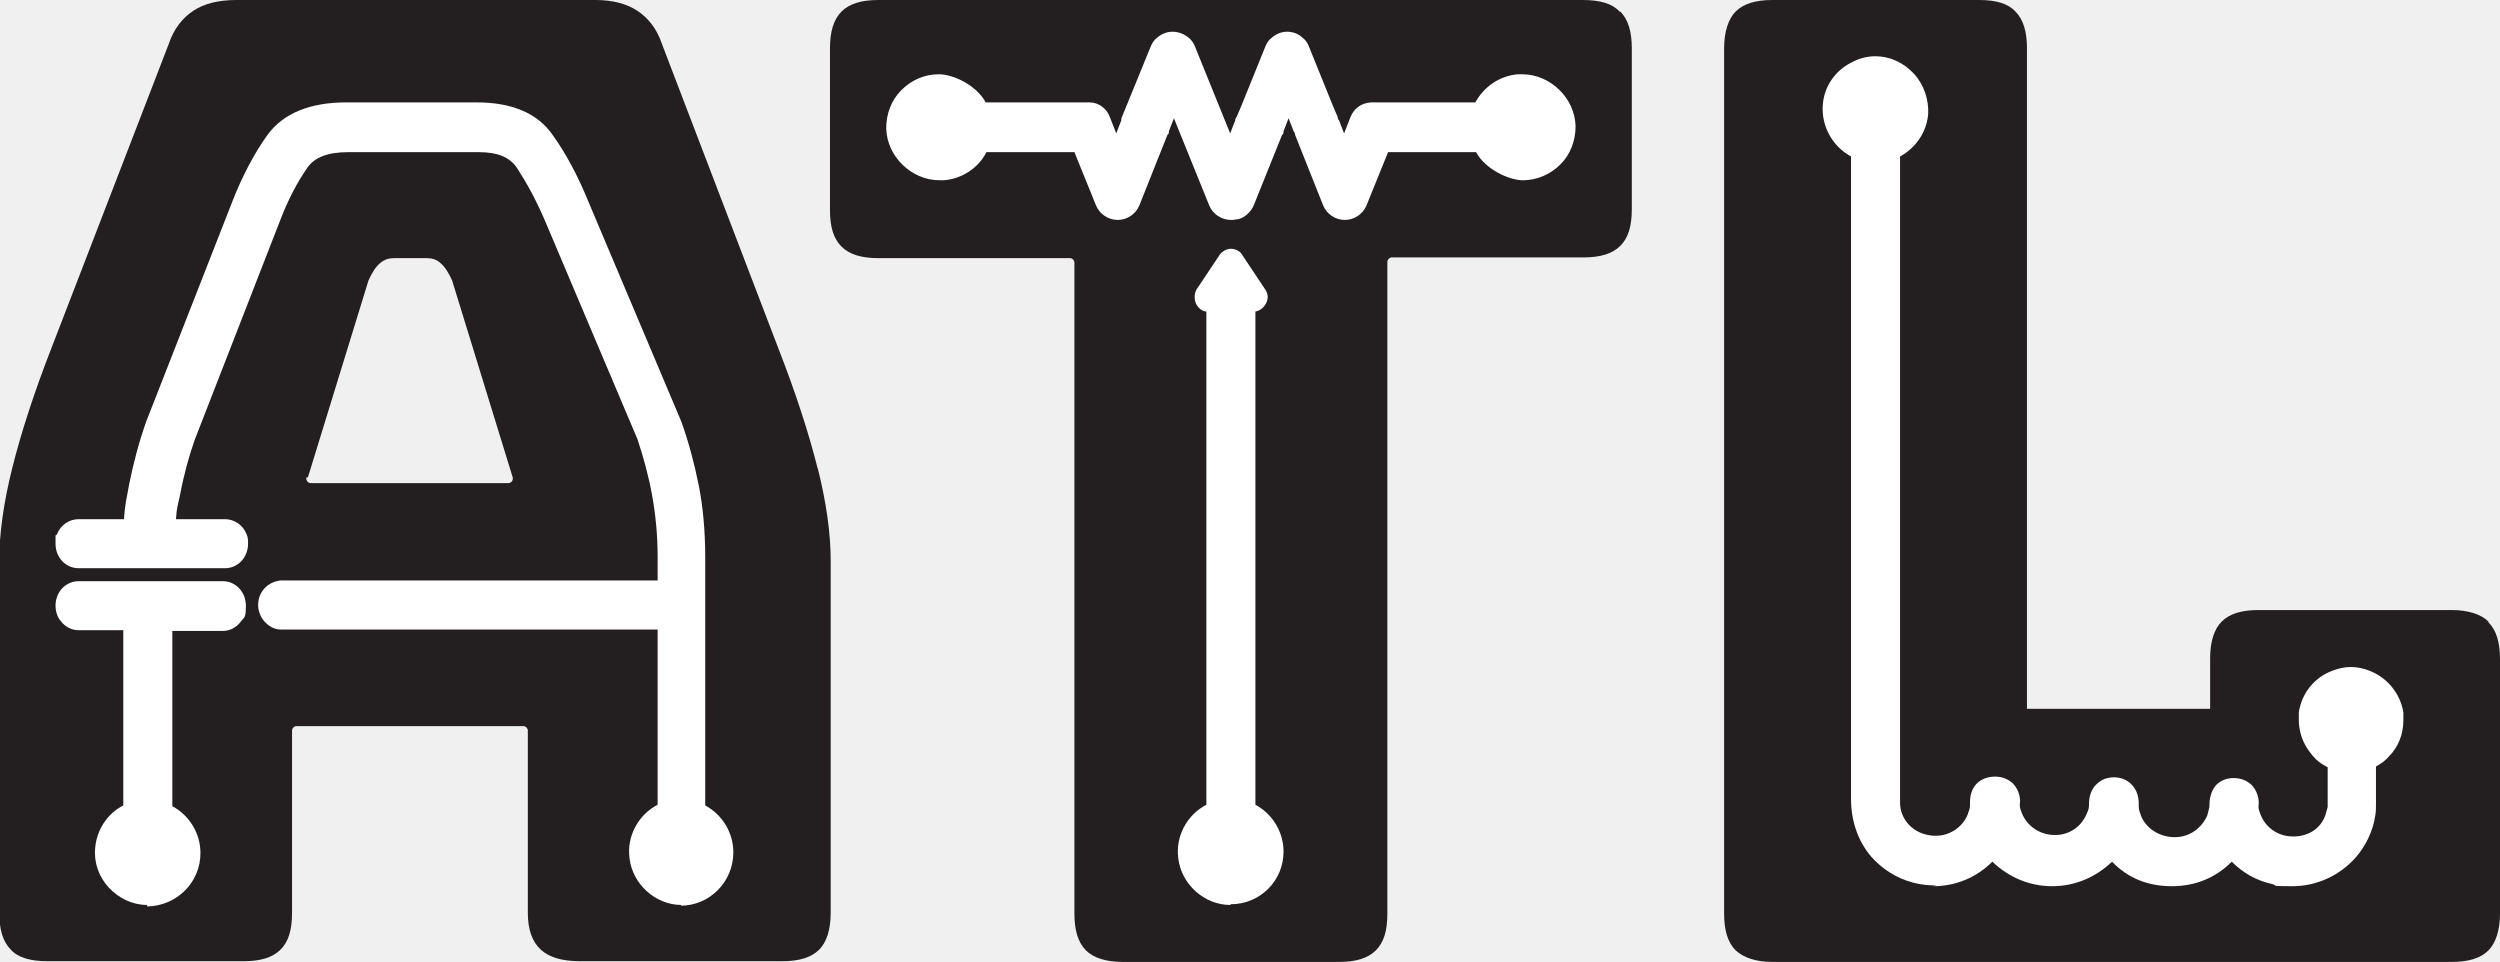
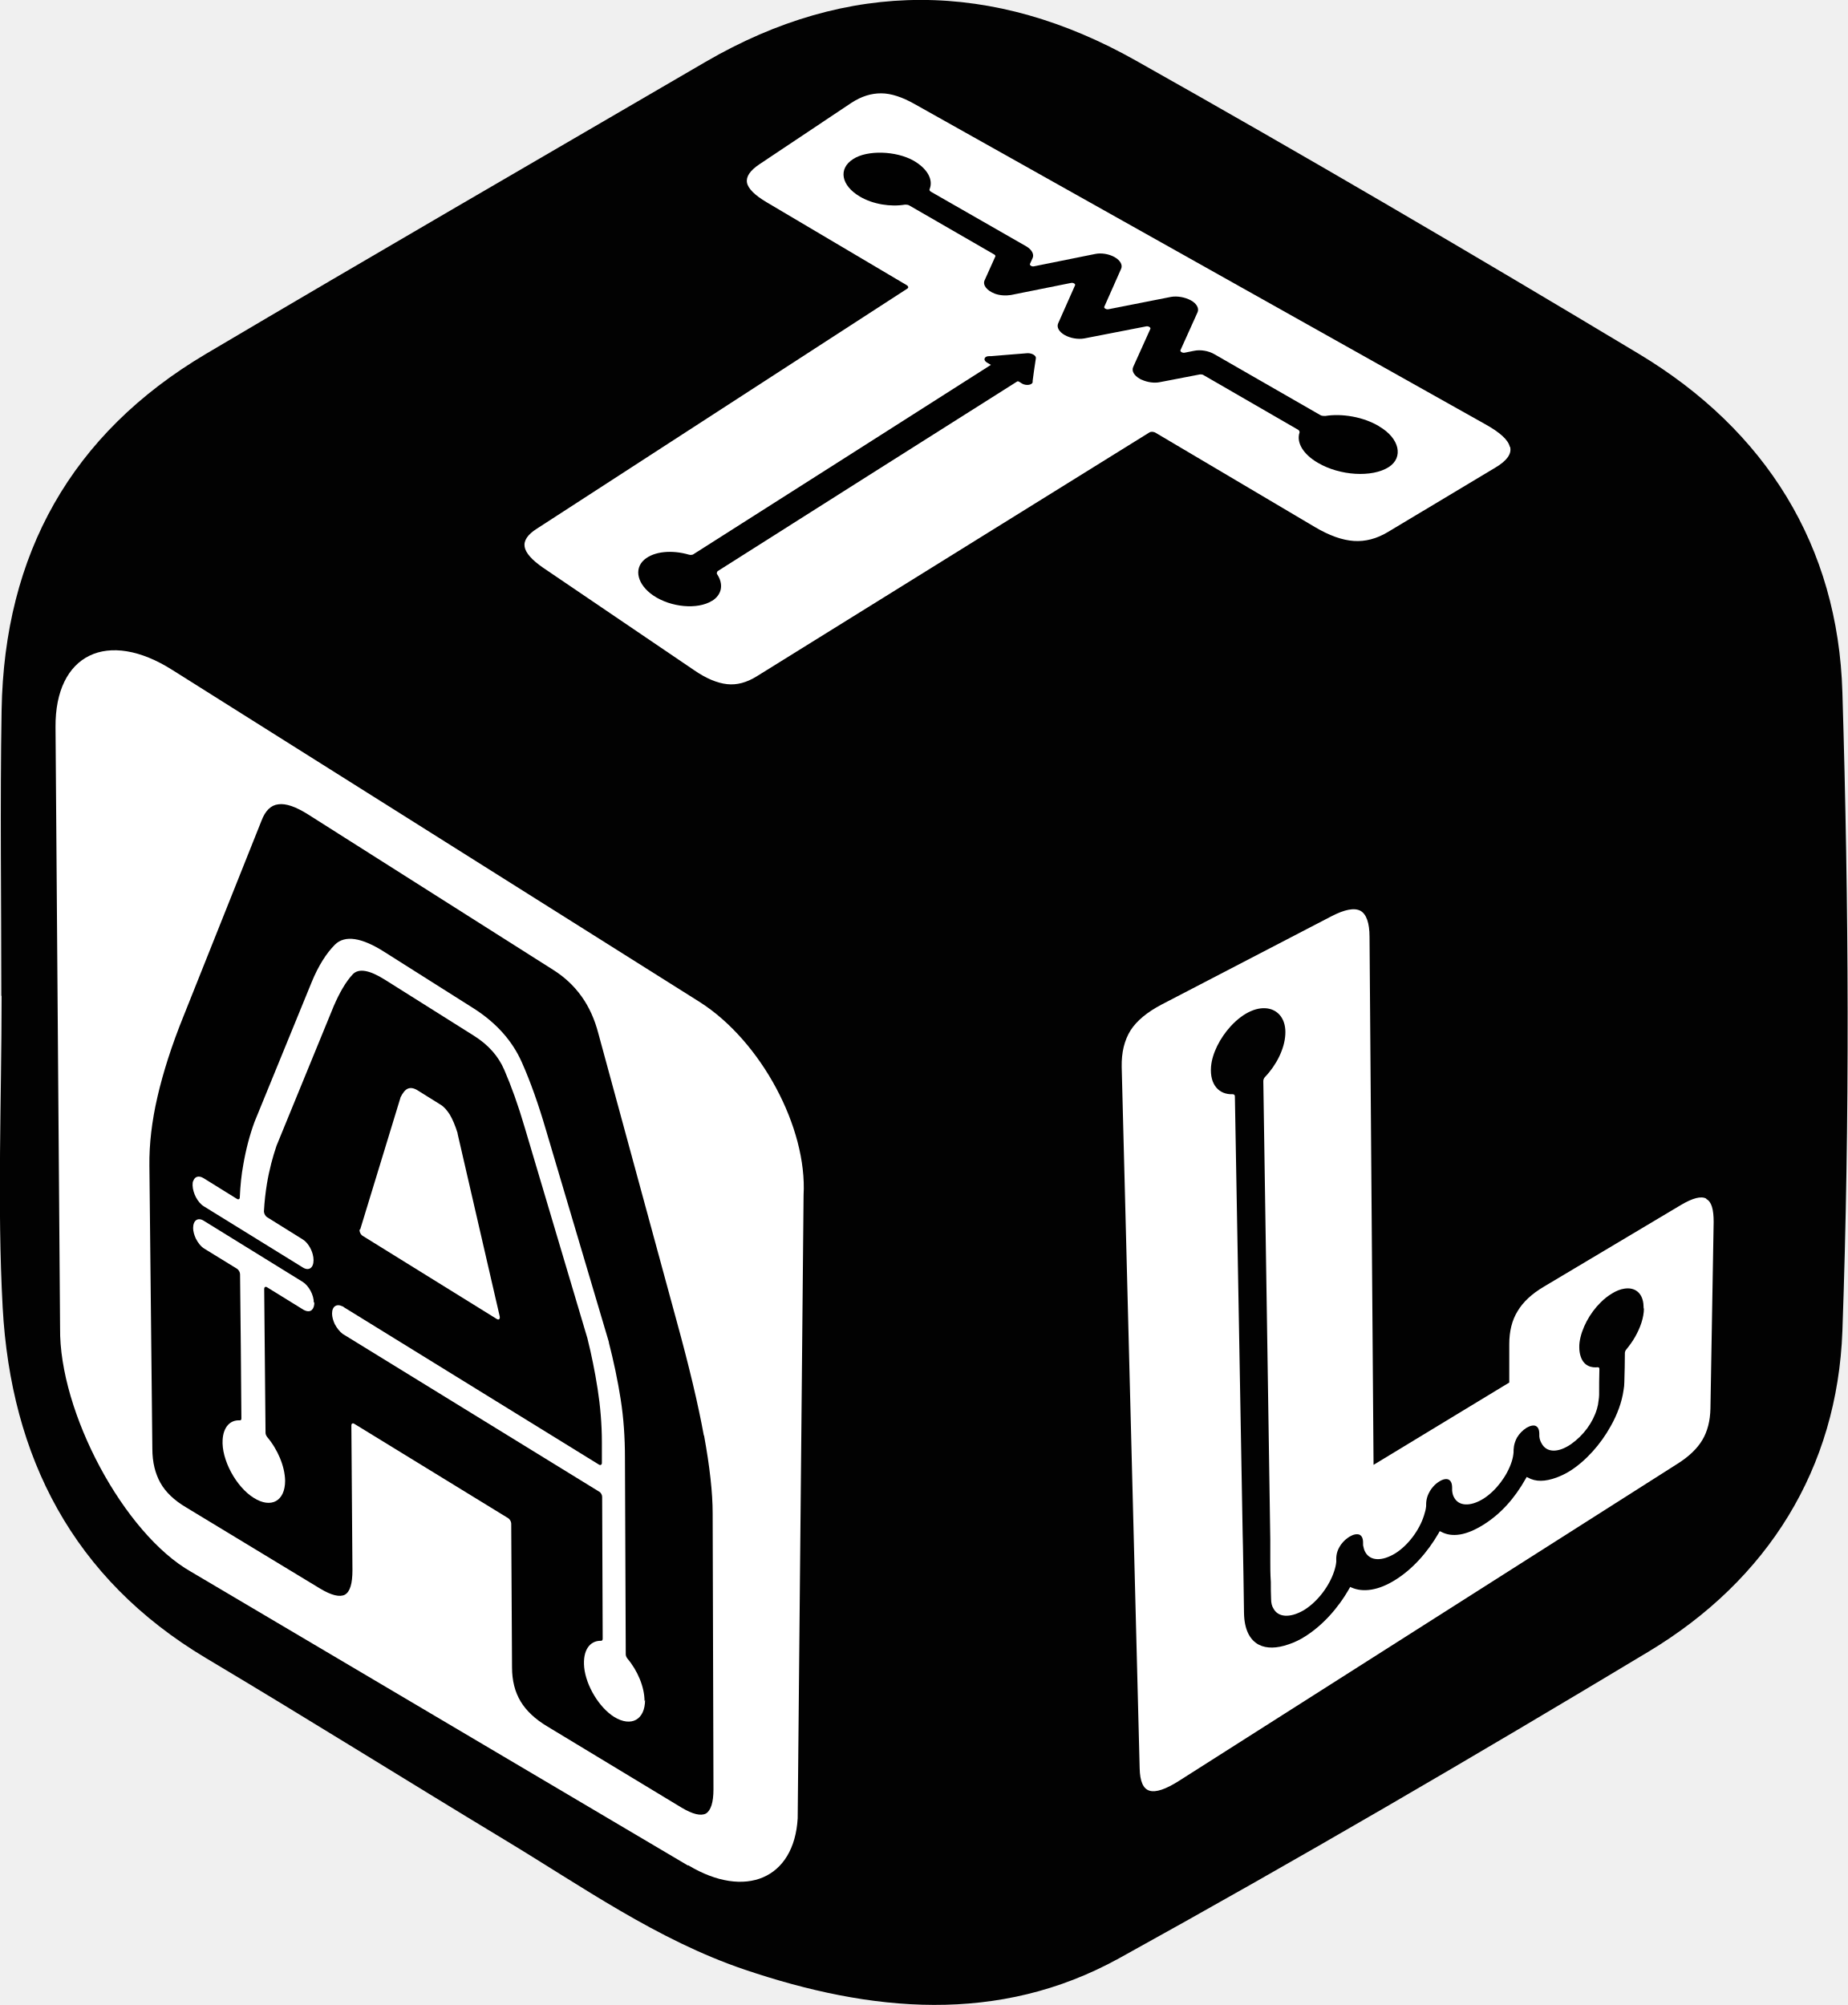
- <svg xmlns="http://www.w3.org/2000/svg" id="a" data-name="Layer 1" viewBox="0 0 346.7 133.3">
+ <svg xmlns="http://www.w3.org/2000/svg" id="b" data-name="Layer 1" viewBox="0 0 688.9 747.6">
  <defs>
    <style>
-       .b {
-         fill: #fff;
+       .c {
+         fill: #020202;
      }

-       .b, .c {
+       .c, .d, .e {
        stroke-width: 0px;
      }

-       .c {
-         fill: #231f20;
+       .d {
+         fill: #010101;
+       }
+ 
+       .e {
+         fill: #fff;
      }
    </style>
  </defs>
-   <path class="c" d="m113.4,65c-1.2-4.8-3-10.4-5.5-16.8L91.8,6.1c-.7-2.1-1.9-3.6-3.4-4.6s-3.5-1.5-5.8-1.5h-49.8c-2.5,0-4.5.5-6,1.5-1.5,1-2.7,2.5-3.4,4.6L7.2,48.1c-2.5,6.4-4.3,12-5.5,16.8s-1.8,9.1-1.8,12.8v48.9c0,2.3.5,4,1.6,5.1,1,1.1,2.7,1.6,5.1,1.6h27.2c2.3,0,4-.5,5.1-1.6s1.6-2.7,1.6-5.1v-25.3c0-.3.3-.6.6-.6h31.5c.3,0,.6.3.6.6v25.3c0,2.3.6,4,1.8,5.1,1.2,1.1,3,1.6,5.5,1.6h28c2.3,0,4-.5,5.1-1.6,1-1,1.6-2.7,1.6-5.1v-48.9c0-3.7-.6-8-1.8-12.8Zm-70.7,1.2l8.4-27.3s0,0,0,0c.5-1.1,1-1.9,1.6-2.4.6-.5,1.2-.7,1.9-.7h4.6c.7,0,1.4.2,1.9.7.6.5,1.1,1.3,1.6,2.4s0,0,0,0l8.4,27.3c.1.4-.2.8-.6.8h-27.4c-.4,0-.7-.4-.6-.8Z" />
-   <path class="c" d="m224.6,1.6C223.6.5,221.9,0,219.5,0h-97.7c-2.3,0-4,.5-5.1,1.6s-1.6,2.8-1.6,5.1v22.4c0,2.4.5,4,1.6,5.1s2.8,1.6,5.1,1.6h26.6c.3,0,.6.3.6.6v90.3c0,2.3.5,4,1.6,5.1,1,1,2.7,1.6,5.1,1.6h30c2.3,0,4-.5,5.1-1.6s1.6-2.7,1.6-5.1V36.3c0-.3.3-.6.6-.6h26.6c2.3,0,4-.5,5.1-1.6s1.6-2.7,1.6-5.1V6.7c0-2.3-.5-4-1.6-5.1Zm-13.6,22.4c-2.5,0-4.7-1.5-5.7-3.6-.1-.2-.3-.4-.5-.4h-12.7c-.2,0-.5.2-.6.4l-1.2,3-1.9,4.6c-.3.8-1.2,1.4-2.1,1.4s-1.7-.6-2.1-1.4l-3.2-8-.7-1.8c0-.1-.1-.3-.1-.5l-1-2.6-.3-.8s0,0,0,0c0-.1-.1-.2-.3-.2s-.2,0-.3.2c0,0,0,0,0,0l-.3.8-1.1,2.6c0,.1,0,.3-.1.5l-.7,1.8-2.9,7.3-.3.7c-.3.7-.8,1.3-1.6,1.4-1.1.3-2.2-.3-2.7-1.3l-.4-.9-2.9-7.1-.7-1.8-1.2-3.1-.3-.8c0-.1-.2-.2-.3-.2s-.2,0-.2.2h0c0,0-.3.9-.3.9l-1.1,2.6c0,.1,0,.3-.1.5l-.7,1.8-3.2,8c-.4.8-1.2,1.4-2.1,1.4s-1.7-.6-2.1-1.4l-1.9-4.8-1.2-2.9c0-.2-.3-.4-.6-.4h-12.7c-.2,0-.4.1-.5.4-1,2-2.9,3.4-5.2,3.5-3.6.3-6.8-2.6-6.8-6.2,0-3.6,2.8-6.5,6.3-6.5s4.7,1.5,5.7,3.6c.1.2.3.4.5.4h14.7c.8,0,1.6.6,1.9,1.4l1.4,3.4.2.5s0,0,0,0c0,.1.2.2.3.2s.2,0,.3-.2c0,0,0,0,0,0l.2-.5,1.2-3c0-.1,0-.3.1-.4l.6-1.4,3.4-8.4c.1-.3.3-.6.6-.8.4-.4.9-.6,1.5-.6s1.1.2,1.5.6c.2.2.5.5.6.8l3.4,8.4.6,1.4,1.3,3.2c.2.5.9.5,1.1,0l1.1-2.8c0-.2,0-.3.1-.5l.6-1.4,3.4-8.4c.1-.3.3-.6.6-.8.4-.4.9-.6,1.5-.6s1.1.2,1.5.6c.3.2.5.5.6.8l3.4,8.4.6,1.4c0,.2.1.3.1.5l1.2,3,.2.5s0,0,0,0c0,.1.2.2.3.2s.2,0,.3-.2c0,0,0,0,0,0l.2-.5,1.4-3.4c.3-.8,1.1-1.3,1.9-1.4h14.7c.2,0,.4-.1.5-.4,1-2,2.9-3.4,5.2-3.6,3.6-.3,6.8,2.6,6.9,6.2,0,3.5-2.8,6.4-6.4,6.4Z" />
+   <path class="c" d="m.5,371.3c0-35.5-.5-71.1.1-106.6,1-58,25.9-102.9,76.1-132.7,61.9-36.6,124.2-72.7,186.3-108.9,53.4-31.1,107.5-30.4,160.5-.5,63.1,35.5,125.5,72.1,187.6,109.4,47.2,28.4,74.2,71.5,75.8,126.2,2.4,79.3,2.8,158.8,0,238.1-1.9,51.2-27.7,92.7-72.2,119.5-65.2,39.2-130.9,77.6-197.5,114.4-45,24.8-92.6,20.1-139.6,4.2-32.7-11.1-60.6-31-89.8-48.6-37.1-22.4-73.8-45.4-111.1-67.6C27.2,588.6,4.1,543.3,1,487.6c-2.1-38.7-.4-77.5-.4-116.3,0,0-.1,0-.2,0Z" />
+   <path class="e" d="m256.5,695.6l-185.2-109.5c-25.1-14.2-49.3-59.6-48.9-90.9l-1.7-224.1c-.2-27.2,19.4-36.7,43.7-21.2l196.6,123.8c22.8,14.6,40,46.8,38.6,71.9l-2.2,232.4c-1.3,22.5-19.5,30.3-40.8,17.5Z" />
  <g>
-     <path class="b" d="m170.7,30.5c-1.3,0-2.5-.8-3-2l-4.9-12.1-.7,1.8c0,.2,0,.4-.2.5l-3.9,9.8c-.5,1.2-1.7,2-3,2s-2.5-.8-3-2l-3-7.4h-12.2c-1.1,2.2-3.4,3.7-5.9,3.9-.2,0-.4,0-.6,0-3.9,0-7.3-3.3-7.4-7.2,0-2,.7-3.9,2.1-5.3,1.4-1.4,3.2-2.2,5.2-2.2s5.2,1.5,6.5,3.9h14.4c1.3,0,2.4.9,2.8,2l.9,2.3.7-1.8c0-.2,0-.3.1-.5l4-9.8c.2-.5.5-.9.9-1.2.6-.5,1.3-.8,2.1-.8s1.6.3,2.2.8c.4.3.7.7.9,1.2l4.9,12.1.7-1.8c0-.2.1-.4.2-.5l.6-1.4,3.4-8.4c.2-.5.5-.9.9-1.2.6-.5,1.3-.8,2.1-.8s1.6.3,2.1.8c.4.3.7.7.9,1.2l3.4,8.4.6,1.4c0,.2.1.4.2.5l.7,1.8.9-2.3c.5-1.2,1.5-1.9,2.8-2h14.5c1.2-2.2,3.4-3.7,5.9-3.9.2,0,.4,0,.6,0,3.9,0,7.3,3.3,7.4,7.2,0,2-.7,3.9-2.1,5.3-1.4,1.4-3.3,2.2-5.2,2.2s-5.2-1.5-6.5-3.9h-12.2l-3,7.4c-.5,1.2-1.7,2-3,2s-2.5-.8-3-2l-3.9-9.8c0-.2-.1-.4-.2-.5l-.7-1.8-.7,1.8c0,.2,0,.4-.2.5l-3.9,9.7c-.4,1-1.3,1.8-2.2,2-.3,0-.5.1-.8.1Z" />
-     <path class="b" d="m217.4,17.5c0,3.5-2.8,6.4-6.4,6.4s-4.7-1.5-5.7-3.6c-.1-.2-.3-.4-.5-.4h-12.7c-.2,0-.5.2-.6.4l-1.2,3-1.9,4.6c-.3.8-1.2,1.4-2.1,1.4s-1.7-.6-2.1-1.4l-3.2-8-.7-1.8c0-.1-.1-.3-.1-.5l-1-2.6-.3-.8s0,0,0,0c0-.1-.1-.2-.3-.2s-.2,0-.3.2c0,0,0,0,0,0l-.3.8-1.1,2.6c0,.1,0,.3-.1.5l-.7,1.8-2.9,7.3-.3.7c-.3.7-.8,1.3-1.6,1.4-1.1.3-2.2-.3-2.7-1.3l-.4-.9-2.9-7.1-.7-1.8-1.2-3.1-.3-.8c0-.1-.2-.2-.3-.2s-.2,0-.2.2c0,0,0,0,0,0l-.3.8-1.1,2.6c0,.1,0,.3-.1.5l-.7,1.8-3.2,8c-.4.8-1.2,1.4-2.1,1.4s-1.7-.6-2.1-1.4l-1.9-4.8-1.2-2.9c0-.2-.3-.4-.6-.4h-12.7c-.2,0-.4.1-.5.4-1,2-2.9,3.4-5.2,3.5-3.6.3-6.8-2.6-6.8-6.2,0-3.6,2.8-6.5,6.3-6.5s4.7,1.5,5.7,3.6c.1.2.3.4.5.4h14.7c.8,0,1.6.6,1.9,1.4l1.4,3.4.2.5s0,0,0,0c0,.1.2.2.3.2s.2,0,.3-.2c0,0,0,0,0,0l.2-.5,1.2-3c0-.1,0-.3.1-.4l.6-1.4,3.4-8.4c.1-.3.3-.6.6-.8.4-.4.9-.6,1.5-.6s1.1.2,1.5.6c.2.2.5.5.6.8l3.4,8.4.6,1.4,1.3,3.2c.2.5.9.5,1.1,0l1.1-2.8c0-.2,0-.3.1-.5l.6-1.4,3.4-8.4c.1-.3.3-.6.6-.8.4-.4.9-.6,1.5-.6s1.1.2,1.5.6c.3.2.5.5.6.8l3.4,8.4.6,1.4c0,.2.1.3.1.5l1.2,3,.2.5s0,0,0,0c0,.1.2.2.3.2s.2,0,.3-.2c0,0,0,0,0,0l.2-.5,1.4-3.4c.3-.8,1.1-1.3,1.9-1.4h14.7c.2,0,.4-.1.5-.4,1-2,2.9-3.4,5.2-3.6,3.6-.3,6.8,2.6,6.9,6.2Z" />
+     <path class="d" d="m262.4,535.2c-2.1-11.5-5.4-25.4-9.9-41.8l-29.4-108c-1.4-5.4-3.5-10-6.3-13.9-2.8-3.9-6.3-7.2-10.6-9.9l-91.3-57.9c-4.6-2.9-8.3-4.2-11.1-3.8-2.8.3-4.9,2.4-6.3,6.1l-29,72.7c-4.5,11.1-7.7,21.2-9.8,30.3-2.1,9.1-3.1,17.6-3,25.7l1.1,105.5c0,5.1,1.1,9.3,3,12.7,1.9,3.4,5.1,6.5,9.5,9.1l50,30.3c4.3,2.6,7.4,3.3,9.3,2.3,1.9-1.1,2.8-4.1,2.8-9.1l-.4-54c0-.7.5-1,1.1-.6l57.4,35.2c.6.4,1.1,1.3,1.1,2l.3,53.6c0,5,1.1,9.2,3.2,12.7,2.1,3.5,5.4,6.6,9.9,9.3l50.1,30.3c4.2,2.5,7.2,3.2,9.1,2.2,1.8-1.1,2.8-4.1,2.8-9l-.3-102.9c0-7.8-1.1-17.5-3.2-29Zm-128.1-76.8l15-49.1c0,0,0-.1,0-.1.9-1.8,1.8-2.9,2.8-3.3,1-.4,2.2-.2,3.5.6l8.5,5.3c1.4.8,2.5,2.1,3.6,3.8,1,1.7,2,4,2.9,6.9,0,0,0,.1,0,.2l15.7,68.1c.2,1-.3,1.5-1.1,1l-50-31c-.8-.5-1.3-1.7-1.1-2.4Z" />
+     <path class="e" d="m117.2,485.6c0,1.3-.3,2.2-.9,2.8-.7.7-1.8.7-3.1,0l-13.6-8.4c-.6-.4-1.1-.1-1.1.6l.5,53.7c0,.5.3,1.1.6,1.5,3.9,4.6,6.6,10.9,6.7,16.3,0,7.6-5.2,10.5-11.7,6.4-6.6-4.1-12.1-14.3-11.6-21.7.3-4.7,2.8-7.4,6.4-7.2.4,0,.6-.2.6-.7,0-6.2-.4-46.1-.5-53.8,0-.7-.5-1.6-1.1-2l-12.2-7.5c-1.3-.8-2.4-2.2-3.2-3.8-.6-1.3-1-2.7-1-3.9,0-2.9,1.8-4.1,4-2.7l36.9,22.8c2.2,1.4,4.1,4.8,4.1,7.7Z" />
+     <path class="e" d="m240.5,633.8c0,7.4-5.1,10.3-11.5,6.4-5.6-3.5-10.5-11.6-11.2-18.5-.6-6.4,2.1-10,6.3-9.9.4,0,.6-.3.6-.8l-.2-52.9c0-.7-.5-1.6-1.1-1.9l-95.1-58.5c-.2-.1-.3-.2-.5-.3-1.2-.9-2.2-2.2-3-3.7-.6-1.3-1-2.7-1-3.9,0-2.7,1.7-3.8,3.9-2.7.2,0,.3.2.5.3s.2.1.3.2h0s94.8,58.5,94.8,58.5c.6.4,1.1,0,1.1-.6v-7.7c0-6.8-.6-13.6-1.6-20-1-6.4-2.3-12.8-3.8-18.8l-23.4-78.7c-2.4-8.2-5-15.4-7.6-21.4-2.2-5.1-5.9-9.3-11.3-12.7l-33.2-20.9c-5.9-3.7-9.8-4.3-12-2-2.6,2.8-4.9,6.8-7.1,11.9l-21.3,52c-1.4,4.1-2.7,8.9-3.6,14.3-.5,3.1-.9,6.5-1.1,10.2,0,.7.5,1.7,1.1,2.1l13.3,8.3c1.7,1,3.2,3.3,3.8,5.6.2.7.3,1.5.3,2.2,0,2.9-1.8,4.1-4,2.7l-36.9-22.8c-2.3-1.4-4.1-4.9-4.2-7.8,0-.7,0-1.3.3-1.8.6-1.5,2-2,3.8-.9l12.4,7.7c.6.4,1.1.1,1.1-.5.2-4.4.6-8.5,1.3-12.2,1-5.8,2.4-11.1,4.2-16l21.3-52.1c2.5-6.1,5.5-10.8,8.7-14,3.7-3.6,9.9-2.7,18.5,2.8l33.2,21c8.3,5.3,14.4,12,18,20.2,3.2,7.2,6.2,15.7,9,25.3l23.4,78.9c0,0,0,.1,0,.2,1.8,7,3.3,14.1,4.4,21.1,1.1,7,1.6,14.3,1.6,21.8l.3,73.4c0,.5.3,1.1.6,1.5,3.8,4.5,6.4,10.6,6.4,15.9Z" />
  </g>
-   <path class="b" d="m170.6,125.5c-3.6,0-6.8-2.9-7.2-6.5-.4-3,1.2-6,3.9-7.4V43.2c-.6,0-1.1-.5-1.4-1-.3-.6-.3-1.4,0-2l.2-.3,3-4.5c.3-.5,1-.9,1.6-.9s1.3.3,1.6.9l3,4.5.2.3c.4.6.4,1.4,0,2-.3.5-.8.9-1.4,1v68.4c2.4,1.3,3.9,3.8,3.9,6.5,0,4.1-3.3,7.3-7.3,7.3h0Z" />
-   <path class="b" d="m177,118.1c0,3.5-2.9,6.4-6.4,6.3-3.1,0-5.9-2.5-6.2-5.6-.3-2.8,1.2-5.4,3.5-6.5.2-.1.3-.3.3-.5,0-23.5,0-46,0-69.5,0,0,0,0,0-.1,0,0,0,0,0,0,0,0,0,0-.1,0-.2,0-.4,0-.6,0-.3,0-.7-.2-.8-.5-.2-.3-.2-.6,0-1l.2-.3,1.3-2,1.7-2.5c.4-.6,1.2-.6,1.5,0l1.7,2.5,1.3,2,.2.3c.4.6,0,1.4-.8,1.4h-.6s0,0,0,0c0,0,0,0,0,.1,0,23.5,0,46,0,69.5,0,.1,0,.4.3.5,2.1,1,3.6,3.2,3.6,5.7Z" />
-   <path class="b" d="m20.4,125.5c-2,0-3.9-.9-5.3-2.4-1.4-1.5-2.1-3.5-1.9-5.5.2-2.5,1.7-4.8,3.9-5.9v-24.3h-6.2c-1,0-1.9-.5-2.5-1.3-.5-.6-.7-1.4-.7-2.1,0-1.9,1.4-3.4,3.2-3.4h20c1.8,0,3.2,1.5,3.2,3.4s-.3,1.6-.7,2.2c-.6.8-1.5,1.3-2.5,1.3h-7v24.3c2.4,1.3,3.9,3.8,3.9,6.5,0,4.1-3.3,7.3-7.3,7.4,0,0-.1,0-.1,0Z" />
-   <path class="b" d="m33.2,83.8c0,.6-.2,1.1-.5,1.5-.4.5-1,.9-1.7.9h-7.4c-.3,0-.6.3-.6.6v25c0,.2.1.4.3.5,2.1,1,3.6,3.2,3.6,5.7s-2.9,6.4-6.4,6.3-6.5-3.3-6.2-6.8,1.6-4.3,3.6-5.2.3-.3.3-.5c0-2.9,0-21.4,0-25s-.3-.6-.6-.6h-6.6c-.7,0-1.3-.3-1.7-.9-.3-.4-.5-1-.5-1.5,0-1.3,1-2.4,2.2-2.4h20c1.2,0,2.2,1.1,2.2,2.4Z" />
-   <path class="b" d="m94.5,125.5c-3.6,0-6.8-2.9-7.2-6.5-.4-3,1.2-6,3.9-7.4v-24.3h-51.9c-.1,0-.2,0-.4,0-.9,0-1.7-.5-2.3-1.2-.5-.6-.8-1.4-.8-2.2,0-1.8,1.3-3.2,3.1-3.4.1,0,.2,0,.4,0h51.9v-3.2c0-3.2-.3-6.1-.8-8.8-.5-2.7-1.2-5.2-2-7.6l-12.7-30c-1.3-3.1-2.7-5.6-4-7.6-1-1.5-2.7-2.2-5.3-2.2h-18.1c-2.8,0-4.7.7-5.7,2.2-1.4,2-2.7,4.5-3.8,7.4l-11.8,30.3c-.8,2.3-1.5,4.8-2,7.5-.3,1.4-.5,1.9-.6,3.5h6.8c1.3,0,2.5.8,3,2.1.2.4.2.9.2,1.3,0,1.9-1.4,3.4-3.2,3.4H10.9c-1.8,0-3.2-1.5-3.2-3.4s0-.9.2-1.3c.5-1.3,1.7-2.1,3-2.1h6.3c.1-2,.4-3,.7-4.8.6-3,1.4-6,2.4-8.8l11.9-30.4c1.4-3.6,3.1-6.8,4.9-9.3,2.2-3,5.9-4.5,10.9-4.5h18.1c4.9,0,8.5,1.5,10.6,4.6,1.8,2.5,3.5,5.7,5,9.4,0,0,12.8,30.3,12.8,30.3,1,2.8,1.8,5.8,2.4,8.8.6,3,.9,6.4.9,10v34.4c2.4,1.3,3.9,3.8,3.9,6.5,0,4.1-3.3,7.4-7.3,7.4s0,0,0,0Z" />
-   <path class="b" d="m100.9,118.1c0,3.5-2.9,6.4-6.4,6.3s-5.9-2.5-6.2-5.6,1.2-5.4,3.5-6.5.3-.3.3-.5v-25c0-.3-.3-.6-.6-.6h-52.3c0,0-.2,0-.3,0-.7,0-1.2-.4-1.6-.9-.3-.4-.6-1-.6-1.5,0-1.2.9-2.3,2.2-2.4,0,0,.2,0,.3,0s0,0,.1,0h0s52.2,0,52.2,0c.3,0,.6-.3.6-.6v-3.6c0-3.2-.3-6.2-.8-9-.5-2.7-1.2-5.3-2.1-7.8l-12.7-30.1c-1.3-3.1-2.7-5.7-4.1-7.8-1.2-1.7-3.2-2.6-6.2-2.6h-18.1c-3.2,0-5.3.8-6.5,2.6-1.4,2.1-2.7,4.6-3.9,7.6l-11.8,30.3c-.8,2.3-1.5,4.9-2,7.7-.3,1.6-.5,2.3-.7,4.1s.3.7.6.7h7.2c.9,0,1.7.6,2,1.5,0,.3.2.6.2.9,0,1.3-1,2.4-2.2,2.4H11c-1.2,0-2.2-1.1-2.2-2.4s0-.6.2-.9c.3-.9,1.1-1.5,2-1.5h6.7c.3,0,.6-.2.6-.6.1-2.1.4-3.1.7-5,.6-3,1.4-5.9,2.4-8.7l11.9-30.4c1.4-3.6,3-6.6,4.8-9,2-2.7,5.4-4.1,10.1-4.1h18.1c4.6,0,7.9,1.4,9.8,4.2,1.7,2.4,3.4,5.5,4.9,9.2l12.8,30.2s0,0,0,0c1,2.8,1.8,5.7,2.4,8.7.6,3,.9,6.3.9,9.8v34.7c0,.2.1.4.3.5,2.1,1,3.6,3.2,3.6,5.7Z" />
  <g>
-     <path class="c" d="m345.1,86.2c-1-1-2.8-1.6-5.1-1.6h-26.8c-2.3,0-4,.5-5.1,1.6-1,1-1.6,2.7-1.6,5.1v7h-25.4V6.7c0-2.3-.5-4-1.6-5.1C278.5.5,276.8,0,274.5,0h-28.7c-2.3,0-4,.5-5.1,1.6-1,1-1.6,2.8-1.6,5.1v120c0,2.3.5,4,1.6,5.1,1.1,1,2.8,1.6,5.1,1.6h94.2c2.3,0,4-.5,5.1-1.6,1-1,1.6-2.8,1.6-5.1v-35.3c0-2.3-.5-4-1.6-5.1Z" />
-     <path class="b" d="m268.6,122.8c-1.1,0-2.2-.1-3.3-.4-2.3-.6-4.3-1.9-5.8-3.6-1.8-2.1-2.8-4.9-2.8-8V21.7c-2.6-1.4-4.2-4.3-3.9-7.3.2-2.4,1.7-4.6,3.9-5.7,1.1-.6,2.2-.9,3.4-.9,2,0,3.9.9,5.3,2.4,1.4,1.5,2.1,3.6,2,5.6-.2,2.5-1.7,4.7-3.9,5.9v82.5c0,1.3,0,2.7,0,4.1,0,1,0,2,0,3,0,.6.1,1.1.3,1.6.7,1.8,2.4,2.9,4.4,3h.3c1.9,0,3.7-1.2,4.4-3,.1-.4.3-.7.3-1.2,0-.6-.1-1.9.9-3,.7-.7,1.6-1,2.6-1,1,0,1.9.4,2.5,1,1,1.1,1,2.4.9,2.9h0c0,.5.2.9.3,1.2.8,1.9,2.6,3,4.6,3,2,0,3.7-1.2,4.4-3,.2-.4.3-.7.3-1.1,0,0,0,0,0,0,0-.6,0-1.9,1-2.9.7-.7,1.5-1,2.5-1,1,0,1.9.4,2.5,1.1,1,1.1.9,2.4.9,3h0c0,.5.2.8.3,1.2.7,1.8,2.6,3,4.7,3,2,0,3.7-1.2,4.5-3,.1-.4.2-.7.3-1.2h0c0-.6,0-1.9.9-3,.7-.7,1.5-1,2.5-1s1.9.4,2.5,1c1,1.1,1,2.4.9,2.9h0c0,.5.2.9.3,1.2.8,1.9,2.5,3,4.5,3s.2,0,.3,0c2-.1,3.6-1.2,4.2-3,.1-.4.2-.7.3-1.1,0-.3,0-.6,0-.9,0-1.5,0-3,0-4.6-.8-.4-1.5-.9-2-1.5-.5-.6-1.3-1.6-1.7-3-.2-.7-.3-1.4-.3-2s0-.7,0-1.1c.4-2.7,2.2-4.9,4.7-5.8.8-.3,1.6-.5,2.5-.5s1.9.2,2.8.6c2.4,1,4.1,3.2,4.5,5.7,0,.3,0,.7,0,1.1,0,1.9-.7,3.7-2,5-.5.6-1.1,1-1.8,1.4,0,1.7,0,3.4,0,5.2,0,.6,0,1.1-.1,1.6-.3,2.1-1.3,4.2-2.7,5.8-2.2,2.5-5.4,4-8.8,4s-1.9-.1-2.8-.3c-2.2-.5-4-1.5-5.6-3.1-2.2,2.2-5,3.4-8.3,3.4-3.3,0-6.1-1.1-8.3-3.4-2.3,2.2-5.2,3.4-8.3,3.4s-6-1.2-8.3-3.4c-2.2,2.2-5.1,3.4-8.2,3.4Z" />
-     <path class="b" d="m332.8,99.8c0,1.7-.7,3.2-1.7,4.3-.5.5-1.1,1-1.7,1.3s-.3.3-.3.5c0,1.8,0,3.6,0,5.4,0,.5,0,1-.1,1.5-.3,2-1.2,3.8-2.5,5.3-2,2.2-4.8,3.7-8,3.7s-1.7,0-2.6-.3c-2.3-.5-4.1-1.7-5.6-3.3,0,0-.1-.1-.2-.2,0,0-.1.2-.2.2-2.1,2.4-4.8,3.6-8.1,3.6-3.3,0-6-1.2-8.1-3.6,0,0-.1-.1-.2-.2,0,0-.1.1-.2.2-2.1,2.3-5,3.6-8.1,3.6s-5.9-1.3-8.1-3.6c0,0-.1-.1-.2-.2,0,0-.1.2-.2.2-2.1,2.3-4.9,3.7-8,3.7s-2-.1-3-.4c-2.2-.6-4-1.7-5.3-3.2-1.6-1.9-2.5-4.4-2.5-7.3V21.4c0-.2-.1-.4-.3-.5-2.3-1.1-3.8-3.6-3.5-6.4s1.5-3.9,3.4-4.9c4.7-2.5,9.6,1.6,9.2,6.1-.2,2.3-1.6,4.2-3.5,5.2s-.3.3-.3.5v79.1c0,1.1,0,2.4,0,3.6s0,2.7,0,4.1c0,1,0,2,0,3,0,.7.1,1.4.4,2,.8,2.1,2.8,3.5,5.3,3.6h.3c2.4,0,4.5-1.5,5.4-3.6.2-.5.3-1,.4-1.5h0c0-.6,0-1.5.6-2.3.3-.3.9-.7,1.8-.7.7,0,1.3.3,1.8.7.7.8.7,1.7.7,2.2v.2c0,.5.2,1,.4,1.5.9,2.2,3,3.6,5.5,3.6,2.4,0,4.5-1.5,5.4-3.6.2-.5.3-1,.4-1.5,0,0,0,0,0-.1,0-.6,0-1.5.7-2.2.3-.3.9-.7,1.8-.7.7,0,1.3.3,1.8.8.7.8.7,1.7.6,2.2v.2c0,.5.2,1,.4,1.5.9,2.2,3,3.6,5.6,3.6,2.4,0,4.5-1.5,5.4-3.6.2-.5.3-1,.4-1.5h0c0-.7,0-1.6.7-2.4.5-.5,1.1-.7,1.8-.7s1.3.2,1.8.7c.7.8.7,1.7.7,2.2v.2c0,.5.2,1,.4,1.5.9,2.3,3.2,3.8,5.8,3.6,2.5-.2,4.3-1.5,5.1-3.6.2-.4.3-.9.3-1.3,0-.3,0-.7,0-1,0-1.6,0-3.2,0-4.8s-.1-.4-.3-.5c-.5-.2-1.3-.7-2-1.4-.3-.3-1.1-1.2-1.5-2.6-.2-.6-.3-1.2-.3-1.8s0-.6,0-.9c.3-2.3,1.9-4.3,4.1-5,.7-.3,1.4-.4,2.2-.4s1.7.2,2.4.5c2,.8,3.5,2.7,3.8,5,0,.3,0,.6,0,.9Z" />
+     <path class="e" d="m562.9,166.6c-.6-2.6-3.7-5.4-9.3-8.5l-212.6-119.3c-4.6-2.6-8.8-4-12.5-4-3.7,0-7.3,1.1-11,3.5l-34.3,22.9c-3.6,2.4-5.1,4.7-4.7,6.9.4,2.2,2.9,4.7,7.3,7.3l52.2,30.9c.7.4.8,1,.3,1.3l-138.1,89.5c-3.5,2.2-5,4.5-4.6,6.8.4,2.3,2.7,4.9,6.9,7.8l56.3,38.2c4.5,3.1,8.6,4.8,12.3,5.2,3.6.4,7.3-.6,11-2.9l146.5-91c.5-.3,1.5-.3,2.3.2l59.3,35.1c5.4,3.2,10.2,4.9,14.5,5.2,4.3.3,8.5-.8,12.7-3.3l40.2-24.1c4.2-2.5,6.1-5.1,5.4-7.7Z" />
+     <path class="d" d="m265.5,224c-5.4,3.4-15.4,2.5-22-2-5.8-4-7.3-9.8-3.3-13.3,3.7-3.2,10.4-3.7,16.6-1.9.6.2,1.1.1,1.5,0,36.3-23.1,73.3-46.6,110.9-70.6,0,0,.1,0,.2-.1,0,0,0,0,0-.1,0,0-.2-.1-.2-.1-.4-.2-.8-.5-1.2-.7-.7-.4-1.1-1-.9-1.5.1-.5.7-.9,1.6-.9h.8c0,0,6-.5,6-.5l7.5-.6c1.7-.1,3.4.9,3.2,1.9l-.7,4.7-.5,3.7v.5c-.2,1.1-2.5,1.4-4,.5-.4-.3-.8-.5-1.3-.8,0,0,0,0-.1,0-.1,0-.2,0-.3,0-38,24-75.2,47.6-111.8,70.8,0,.2-.4.5-.2,1,2.5,3.7,2,7.7-1.9,10.1Z" />
+     <path class="d" d="m514.1,158.9c-5.9-3.5-13.8-4.8-20-3.8-.6,0-1.3,0-1.8-.3l-39.5-22.7c-2.2-1.3-5.2-1.8-7.6-1.3l-3.5.7c-.8.2-1.8-.4-1.6-.9l6.4-14.2c.6-1.4-.3-3.2-2.5-4.4-2.2-1.2-5.1-1.7-7.4-1.3l-23.3,4.6c-.8.2-1.8-.4-1.6-.9l6.3-14.2c.6-1.4-.3-3.1-2.4-4.3-2.1-1.2-5-1.7-7.3-1.2l-22.8,4.6c-.8.2-1.7-.4-1.5-.9l1-2.2c.6-1.4-.3-3.1-2.3-4.3l-35.6-20.4c-.5-.3-.7-.7-.5-1,1.4-3.5-.8-7.6-6-10.6-6.6-3.7-17.3-4-22.5-.6-5.7,3.6-4.5,9.9,2.5,14,4.9,2.9,11.5,3.9,16.8,3,.5,0,1.1,0,1.6.3l31.7,18.3c.3.2.5.5.4.7l-4,8.9c-.8,1.7.7,3.8,3.8,5,1.9.7,4.1.8,6,.5l22.4-4.5c.8-.2,1.8.4,1.5.9l-6.3,14.2c-.6,1.4.3,3.1,2.4,4.3,2.1,1.2,4.9,1.7,7.3,1.3l23.1-4.5c.8-.2,1.8.4,1.6.9l-6.4,14.2c-.7,1.5.3,3.2,2.4,4.4.3.2.5.3.8.4,2.2,1,4.7,1.3,6.7.9l15-2.9c.4,0,.9,0,1.2.2l35.3,20.4c.5.3.7.7.6,1.1-1.2,3.6,1.2,8,6.9,11.3,8.2,4.8,20.1,5.5,26.3,1.6,5.7-3.6,4.1-10.8-3.5-15.2Z" />
+   </g>
+   <g>
+     <path class="e" d="m636.1,446.9c-1.9-1-5-.2-9.4,2.4l-51,30.4c-4.6,2.7-7.9,5.8-9.9,9.2-2.1,3.4-3.1,7.5-3.1,12.3v14.3s-50.6,30.7-50.6,30.7l-1.5-196.9c0-5.2-1.2-8.5-3.4-9.7-2.3-1.2-5.9-.5-10.9,2.1l-63.3,32.9c-5.3,2.8-9.2,6-11.5,9.6-2.3,3.7-3.4,8.2-3.3,13.6l6.7,261.5c.1,4.9,1.3,7.7,3.7,8.4,2.3.7,6-.5,11-3.7l185.8-118.2c4.3-2.7,7.4-5.7,9.3-8.9,1.9-3.2,2.9-7.1,3-11.7l1.2-69.6c0-4.7-.8-7.5-2.7-8.5Z" />
+     <path class="c" d="m612.9,487.9c0,3.3-1.3,7.1-3.3,10.6-.9,1.6-2,3.1-3.2,4.6-.4.4-.6,1-.6,1.4,0,3.6-.1,7.2-.2,10.8,0,1-.1,2-.3,3.1-.6,4.3-2.3,9-4.8,13.4-3.7,6.7-9.2,12.9-15.2,16.7-1.6,1-3.3,1.8-4.9,2.4-4.3,1.6-7.9,1.7-10.8,0-.1,0-.3-.1-.4-.2-.1.2-.3.5-.4.7-4.1,7.3-9.3,13.1-15.7,17.1-6.4,4-11.7,4.9-15.9,2.6-.1,0-.3-.1-.4-.2-.1.2-.3.4-.4.7-4.2,7.3-9.9,13.6-16.2,17.5-6.2,3.9-12,4.8-16.4,2.8-.1,0-.3-.1-.4-.2-.1.2-.3.5-.4.7-4.2,7.4-10,13.7-16.3,17.7-2,1.3-4.1,2.3-6.2,3-4.5,1.6-8.3,1.6-11.1.2-3.5-1.8-5.5-5.8-5.6-11.9l-.2-13.8c-.1-7.9-.3-15.7-.3-15.7l-2.9-163.1c0-.5-.3-.8-.8-.8-5.1.2-8.6-3.5-8.1-10.2.4-5,3.3-10.7,7.3-15.1,10.2-11.1,21.1-7.5,20.4,3.1-.3,5.3-3.3,11.3-7.5,15.7-.5.5-.7,1.1-.7,1.6l2.6,170.8c0,2.4,0,4.9,0,7.5,0,2.8,0,5.6.2,8.5,0,2.1,0,4.2.1,6.3,0,1.5.3,2.7.9,3.6,1.7,3.2,6,3.6,11.1.7l.5-.3c4.9-3.1,9.2-8.8,11-14.3.4-1.2.7-2.4.8-3.6v-.2c0-.9-.2-2.9,1.2-5.3.6-1.1,1.8-2.6,3.7-3.8,1.5-.9,2.7-1.1,3.7-.8,1.5.7,1.4,2.6,1.4,3.7v.3c.2,1,.4,1.8.8,2.5,1.8,3.3,6.1,3.6,11.2.5,4.8-3,9-8.7,10.7-14.1.4-1.2.7-2.4.8-3.5,0,0,0-.2,0-.2,0-1.1,0-3,1.4-5.4.6-1,1.7-2.5,3.5-3.6,1.4-.9,2.7-1.1,3.5-.7,1.4.7,1.3,2.7,1.3,3.7v.4c.1,1,.3,1.8.7,2.5,1.7,3.3,6,3.6,11,.5,4.7-3,8.8-8.5,10.5-13.8.4-1.2.6-2.3.7-3.4v-.2c0-1.1,0-3,1.3-5.4.9-1.5,2.1-2.7,3.5-3.6,1.4-.8,2.6-1.1,3.5-.7,1.4.7,1.3,2.6,1.3,3.6v.3c.1,1,.4,1.8.8,2.5,1.8,3.5,6,3.8,11,.4,4.7-3.3,8.2-8.1,9.7-13.2.3-1,.5-2,.6-3.1.1-.7.2-1.4.2-2.1,0-3.2,0-6.4.1-9.6,0-.5-.2-.7-.6-.7-1,.1-2.4.1-3.7-.6-.6-.3-2-1.2-2.7-3.5-.3-.9-.5-2-.5-3.3,0-.6,0-1.3.1-1.9.7-5.1,3.8-10.9,7.9-14.9,1.3-1.3,2.7-2.4,4.2-3.3,1.6-1,3.2-1.6,4.6-1.8,3.8-.6,6.6,1.4,7.1,5.6,0,.5.1,1.1.1,1.8Z" />
  </g>
</svg>
